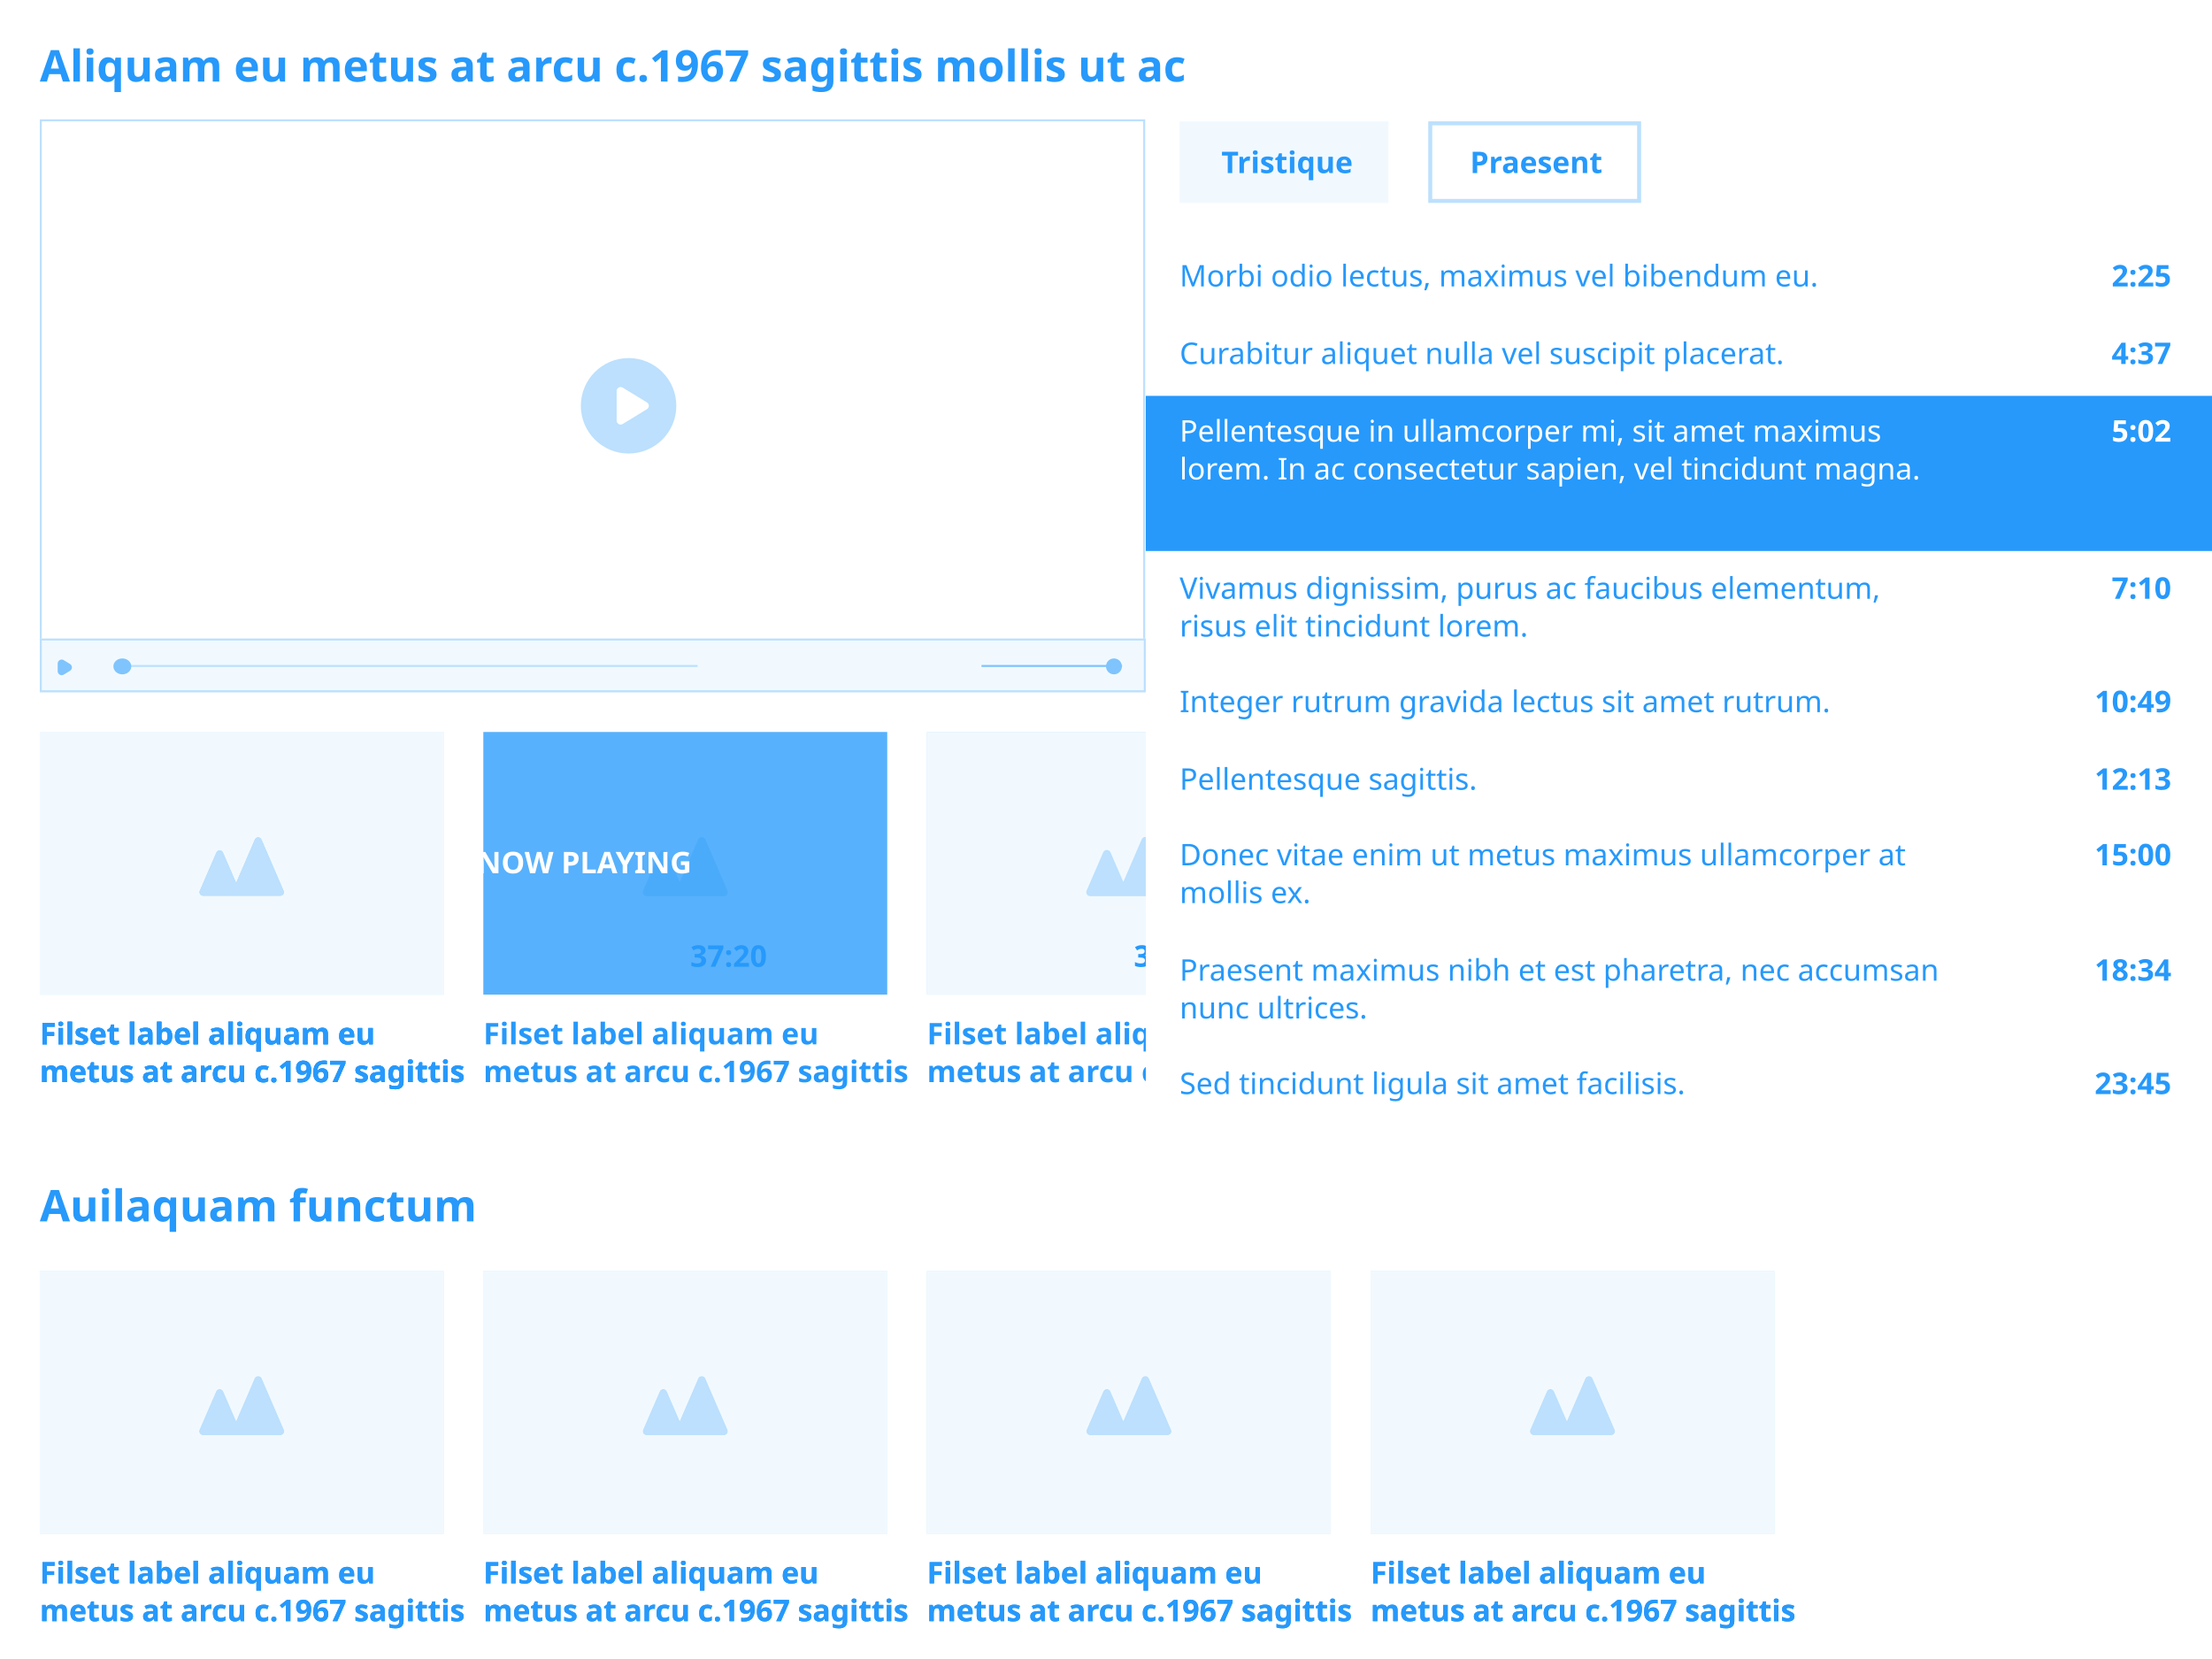
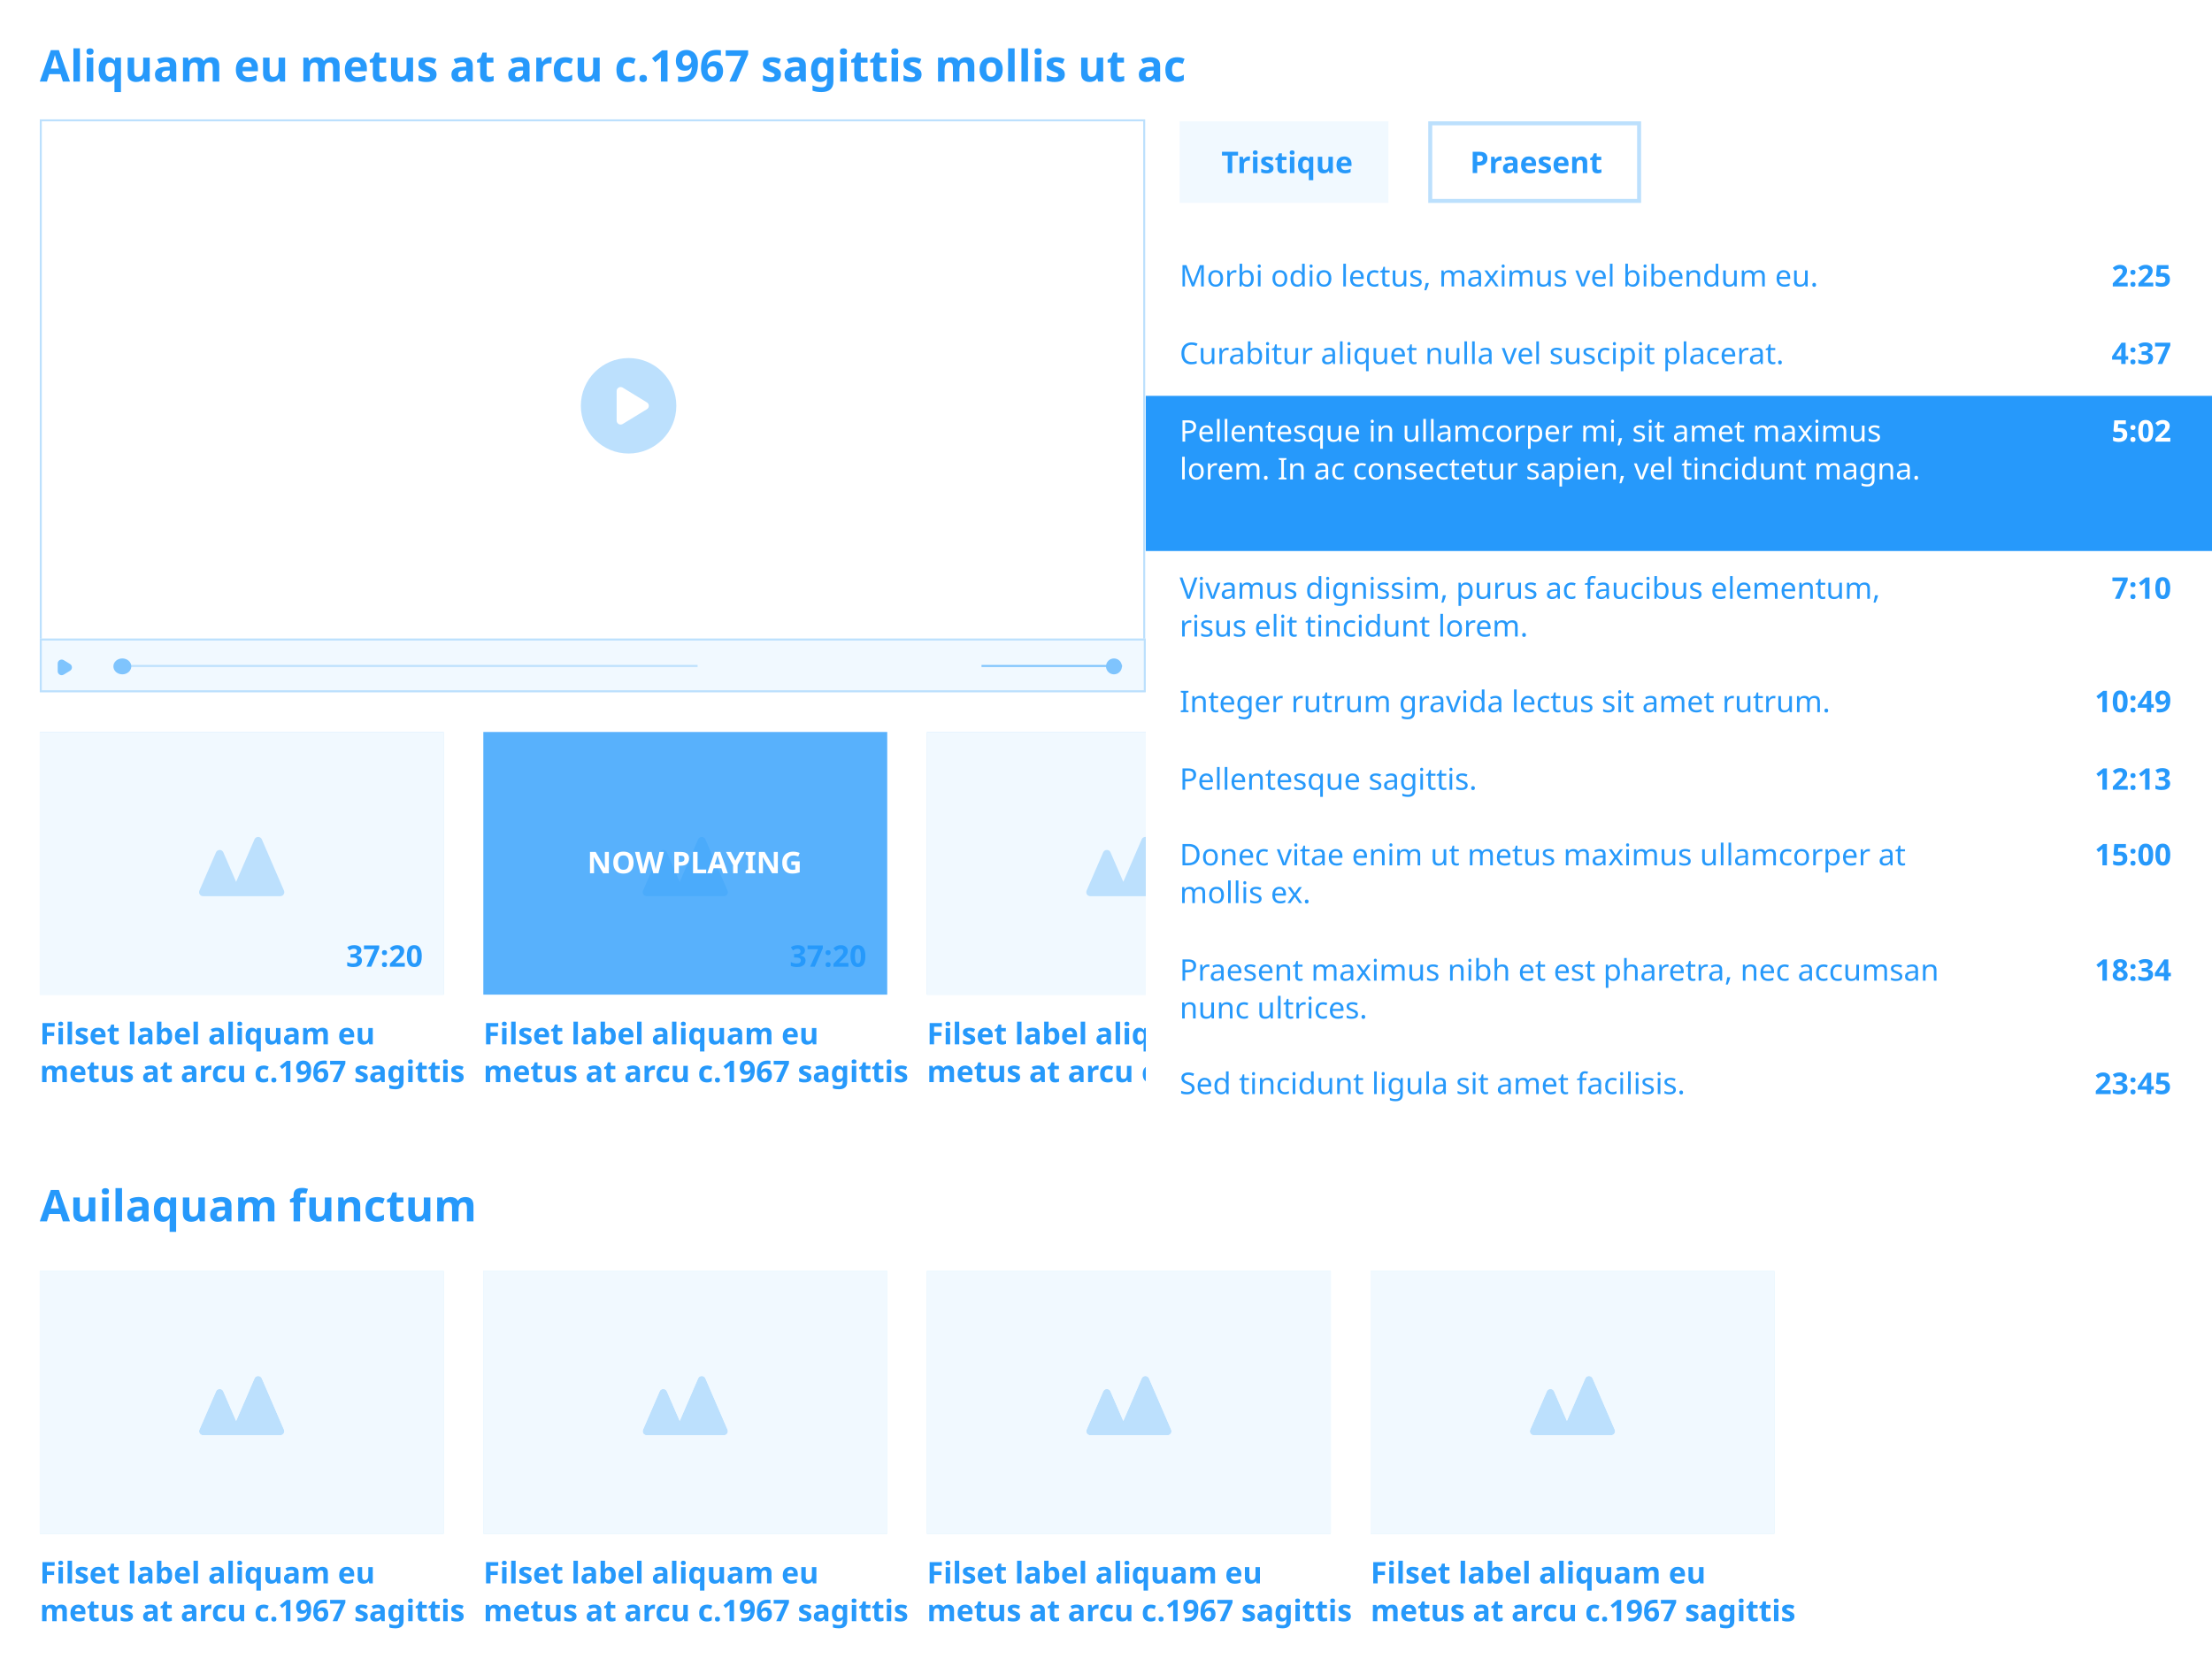
<svg xmlns="http://www.w3.org/2000/svg" width="1112" height="834" viewBox="0 0 1112 834">
  <defs>
    <style>.a,.m,.p{fill:none;}.b{clip-path:url(#d);}.c{clip-path:url(#a);}.d,.l{fill:#bce0fd;}.e,.k{fill:#f1f9ff;}.f,.o,.q,.s{fill:#2699fb;}.f,.h,.q,.r{font-size:15px;}.f,.h,.s{font-family:AkkuratPro-Bold, Akkurat Pro;font-weight:700;}.g{fill:rgba(38,153,251,0.75);}.h,.i,.j,.r{fill:#fff;}.k,.l,.p{stroke:#bce0fd;}.m{stroke:#7fc4fd;}.n{fill:#7fc4fd;}.p{stroke-width:2px;}.q,.r{font-family:AkkuratPro-Regular, Akkurat Pro;}.s{font-size:22px;}.t,.u{stroke:none;}.u{fill:#bce0fd;}</style>
    <clipPath id="a">
      <rect class="a" width="888" height="180" />
    </clipPath>
    <clipPath id="d">
      <rect width="1112" height="834" />
    </clipPath>
  </defs>
  <g id="c" class="b">
    <rect class="i" width="1112" height="834" />
    <g transform="translate(-8081 -5451)">
      <g class="c" transform="translate(8101 5819)">
        <g transform="translate(-8101 -5819)">
          <rect class="d" width="203" height="132" transform="translate(8101 5819)" />
          <g transform="translate(8101 5819)">
            <path class="e" d="M203,132H0V0H203V132ZM90.432,59.277a1.974,1.974,0,0,0-1.835,1.2L80.249,79.722a2,2,0,0,0,1.834,2.8h38.839a2,2,0,0,0,1.836-2.794L111.617,53.936a2,2,0,0,0-3.672,0L98.706,75.322,92.267,60.481A1.974,1.974,0,0,0,90.432,59.277Z" transform="translate(0)" />
          </g>
-           <text class="f" transform="translate(8244 5922)">
-             <tspan x="-39.015" y="15">37:20</tspan>
+           <text class="f" transform="translate(8294 5937)">
+             <tspan x="-39.015" y="0">37:20</tspan>
          </text>
          <text class="f" transform="translate(8101 5961)">
            <tspan x="0" y="15">Filset label aliquam eu </tspan>
            <tspan x="0" y="34">metus at arcu c.1967 sagittis </tspan>
          </text>
        </g>
        <g transform="translate(-7878 -5819)">
          <rect class="d" width="203" height="132" transform="translate(8101 5819)" />
          <g transform="translate(8101 5819)">
            <path class="e" d="M203,132H0V0H203V132ZM90.432,59.277a1.974,1.974,0,0,0-1.835,1.2L80.249,79.722a2,2,0,0,0,1.834,2.8h38.839a2,2,0,0,0,1.836-2.794L111.617,53.936a2,2,0,0,0-3.672,0L98.706,75.322,92.267,60.481A1.974,1.974,0,0,0,90.432,59.277Z" transform="translate(0)" />
          </g>
-           <text class="f" transform="translate(8244 5922)">
-             <tspan x="-39.015" y="15">37:20</tspan>
+           <text class="f" transform="translate(8294 5937)">
+             <tspan x="-39.015" y="0">37:20</tspan>
          </text>
          <text class="f" transform="translate(8101 5961)">
            <tspan x="0" y="15">Filset label aliquam eu </tspan>
            <tspan x="0" y="34">metus at arcu c.1967 sagittis </tspan>
          </text>
        </g>
        <g transform="translate(-7655 -5819)">
          <rect class="d" width="203" height="132" transform="translate(8101 5819)" />
          <g transform="translate(8101 5819)">
            <path class="e" d="M203,132H0V0H203V132ZM90.432,59.277a1.974,1.974,0,0,0-1.835,1.2L80.249,79.722a2,2,0,0,0,1.834,2.8h38.839a2,2,0,0,0,1.836-2.794L111.617,53.936a2,2,0,0,0-3.672,0L98.706,75.322,92.267,60.481A1.974,1.974,0,0,0,90.432,59.277Z" transform="translate(0)" />
          </g>
-           <text class="f" transform="translate(8244 5922)">
-             <tspan x="-39.015" y="15">37:20</tspan>
+           <text class="f" transform="translate(8294 5937)">
+             <tspan x="-39.015" y="0">37:20</tspan>
          </text>
          <text class="f" transform="translate(8101 5961)">
            <tspan x="0" y="15">Filset label aliquam eu </tspan>
            <tspan x="0" y="34">metus at arcu c.1967 sagittis </tspan>
          </text>
        </g>
        <g transform="translate(-7432 -5819)">
          <rect class="d" width="203" height="132" transform="translate(8101 5819)" />
          <g transform="translate(8101 5819)">
            <path class="e" d="M203,132H0V0H203V132ZM90.432,59.277a1.974,1.974,0,0,0-1.835,1.2L80.249,79.722a2,2,0,0,0,1.834,2.8h38.839a2,2,0,0,0,1.836-2.794L111.617,53.936a2,2,0,0,0-3.672,0L98.706,75.322,92.267,60.481A1.974,1.974,0,0,0,90.432,59.277Z" transform="translate(0)" />
          </g>
-           <text class="f" transform="translate(8244 5922)">
-             <tspan x="-39.015" y="15">37:20</tspan>
+           <text class="f" transform="translate(8294 5937)">
+             <tspan x="-39.015" y="0">37:20</tspan>
          </text>
          <text class="f" transform="translate(8101 5961)">
            <tspan x="0" y="15">Filset label aliquam eu </tspan>
            <tspan x="0" y="34">metus at arcu c.1967 sagittis </tspan>
          </text>
        </g>
      </g>
      <g transform="translate(223)">
        <rect class="g" width="203" height="132" transform="translate(8101 5819)" />
-         <text class="h" transform="translate(8147 5875)">
-           <tspan x="-49.253" y="15">NOW PLAYING</tspan>
+         <text class="h" transform="translate(8202.5 5890)">
+           <tspan x="-49.253" y="0">NOW PLAYING</tspan>
        </text>
      </g>
    </g>
    <rect class="i" width="546" height="492" transform="translate(576 60)" />
    <g transform="translate(-124 -13)">
      <g class="j" transform="translate(144 73)">
        <path class="t" d="M 555.202 287.417 L 0.5 287.417 L 0.5 0.5 L 555.202 0.5 L 555.202 287.417 Z" />
        <path class="u" d="M 1 1 L 1 286.917 L 554.702 286.917 L 554.702 1 L 1 1 M -6.103515625e-05 3.0517578125e-05 L 555.702 3.0517578125e-05 L 555.702 287.917 L -6.103515625e-05 287.917 L -6.103515625e-05 3.0517578125e-05 Z" />
      </g>
      <circle class="d" cx="24" cy="24" r="24" transform="translate(416 193)" />
      <path class="i" d="M9.293,2.793a2,2,0,0,1,3.413,0L20.14,14.957A2,2,0,0,1,18.434,18H3.566A2,2,0,0,1,1.86,14.957Z" transform="translate(452 206) rotate(90)" />
      <g class="k" transform="translate(144 334)">
        <rect class="t" width="556" height="27" />
        <rect class="a" x="0.5" y="0.5" width="555" height="26" />
      </g>
      <path class="l" d="M0,0H289.39" transform="translate(185.302 347.786)" />
      <g transform="translate(617.416 343.562)">
        <line class="m" x2="70.666" transform="translate(0 4.225)" />
        <circle class="n" cx="4" cy="4" r="4" transform="translate(62.584 0.438)" />
      </g>
      <ellipse class="n" cx="4.5" cy="4" rx="4.5" ry="4" transform="translate(181 344)" />
      <path class="n" d="M3.793,2.793a2,2,0,0,1,3.413,0L9.14,5.957A2,2,0,0,1,7.434,9H3.566A2,2,0,0,1,1.86,5.957Z" transform="translate(162 343) rotate(90)" />
    </g>
    <rect class="o" width="546" height="78" transform="translate(576 199)" />
    <rect class="e" width="105" height="41" transform="translate(593 61)" />
    <g class="p" transform="translate(718 61)">
      <rect class="t" width="107" height="41" />
      <rect class="a" x="1" y="1" width="105" height="39" />
    </g>
    <text class="f" transform="translate(614 87)">
      <tspan x="0" y="0">Tristique</tspan>
    </text>
    <text class="q" transform="translate(593 129)">
      <tspan x="0" y="15">Morbi odio lectus, maximus vel bibendum eu.</tspan>
    </text>
    <text class="f" transform="translate(710 129)">
      <tspan x="351.535" y="15">2:25</tspan>
    </text>
    <text class="q" transform="translate(593 168)">
      <tspan x="0" y="15">Curabitur aliquet nulla vel suscipit placerat. </tspan>
    </text>
    <text class="r" transform="translate(593 207)">
      <tspan x="0" y="15">Pellentesque in ullamcorper mi, sit amet maximus </tspan>
      <tspan x="0" y="34">lorem. In ac consectetur sapien, vel tincidunt magna.</tspan>
    </text>
    <text class="q" transform="translate(593 286)">
      <tspan x="0" y="15">Vivamus dignissim, purus ac faucibus elementum, </tspan>
      <tspan x="0" y="34">risus elit tincidunt lorem.</tspan>
    </text>
    <text class="q" transform="translate(593 343)">
      <tspan x="0" y="15">Integer rutrum gravida lectus sit amet rutrum. </tspan>
    </text>
    <text class="f" transform="translate(710 168)">
      <tspan x="351.535" y="15">4:37</tspan>
    </text>
    <text class="h" transform="translate(710 207)">
      <tspan x="351.535" y="15">5:02</tspan>
    </text>
    <text class="f" transform="translate(710 286)">
      <tspan x="351.535" y="15">7:10</tspan>
    </text>
    <text class="f" transform="translate(710 343)">
      <tspan x="342.985" y="15">10:49</tspan>
    </text>
    <text class="f" transform="translate(739 87)">
      <tspan x="0" y="0">Praesent</tspan>
    </text>
    <text class="q" transform="translate(593 382)">
      <tspan x="0" y="15">Pellentesque sagittis.</tspan>
    </text>
    <text class="q" transform="translate(593 420)">
      <tspan x="0" y="15">Donec vitae enim ut metus maximus ullamcorper at </tspan>
      <tspan x="0" y="34">mollis ex.</tspan>
    </text>
    <text class="q" transform="translate(593 478)">
      <tspan x="0" y="15">Praesent maximus nibh et est pharetra, nec accumsan </tspan>
      <tspan x="0" y="34">nunc ultrices. </tspan>
    </text>
    <text class="q" transform="translate(593 535)">
      <tspan x="0" y="15">Sed tincidunt ligula sit amet facilisis.</tspan>
    </text>
    <text class="f" transform="translate(710 382)">
      <tspan x="342.985" y="15">12:13</tspan>
    </text>
    <text class="f" transform="translate(710 420)">
      <tspan x="342.985" y="15">15:00</tspan>
    </text>
    <text class="f" transform="translate(710 478)">
      <tspan x="342.985" y="15">18:34</tspan>
    </text>
    <text class="f" transform="translate(710 535)">
      <tspan x="342.985" y="15">23:45</tspan>
    </text>
    <text class="s" transform="translate(20 41)">
      <tspan x="0" y="0">Aliquam eu metus at arcu c.1967 sagittis mollis ut ac</tspan>
    </text>
    <text class="s" transform="translate(20 614)">
      <tspan x="0" y="0">Auilaquam functum</tspan>
    </text>
-     <g transform="translate(20 368)">
-       <path class="e" d="M203,132H0V0H203V132ZM90.432,59.277a1.974,1.974,0,0,0-1.835,1.2L80.249,79.722a2,2,0,0,0,1.834,2.8h38.839a2,2,0,0,0,1.836-2.794L111.617,53.936a2,2,0,0,0-3.672,0L98.706,75.322,92.267,60.481A1.974,1.974,0,0,0,90.432,59.277Z" transform="translate(0)" />
-     </g>
-     <text class="f" transform="translate(20 510)">
-       <tspan x="0" y="15">Filset label aliquam eu </tspan>
-       <tspan x="0" y="34">metus at arcu c.1967 sagittis </tspan>
-     </text>
-     <g transform="translate(20 368)">
-       <path class="e" d="M203,132H0V0H203V132ZM90.432,59.277a1.974,1.974,0,0,0-1.835,1.2L80.249,79.722a2,2,0,0,0,1.834,2.8h38.839a2,2,0,0,0,1.836-2.794L111.617,53.936a2,2,0,0,0-3.672,0L98.706,75.322,92.267,60.481A1.974,1.974,0,0,0,90.432,59.277Z" transform="translate(0)" />
-     </g>
-     <text class="f" transform="translate(20 510)">
-       <tspan x="0" y="15">Filset label aliquam eu </tspan>
-       <tspan x="0" y="34">metus at arcu c.1967 sagittis </tspan>
-     </text>
    <g class="c" transform="translate(20 639)">
      <g transform="translate(-8729 -5787)">
        <rect class="d" width="203" height="132" transform="translate(8729 5787)" />
        <g transform="translate(8729 5787)">
          <path class="e" d="M203,132H0V0H203V132ZM90.432,59.277a1.974,1.974,0,0,0-1.835,1.2L80.249,79.722a2,2,0,0,0,1.834,2.8h38.839a2,2,0,0,0,1.836-2.794L111.617,53.936a2,2,0,0,0-3.672,0L98.706,75.322,92.267,60.481A1.974,1.974,0,0,0,90.432,59.277Z" transform="translate(0)" />
        </g>
        <text class="f" transform="translate(8729 5929)">
          <tspan x="0" y="15">Filset label aliquam eu </tspan>
          <tspan x="0" y="34">metus at arcu c.1967 sagittis </tspan>
        </text>
        <g transform="translate(8729 5787)">
          <path class="e" d="M203,132H0V0H203V132ZM90.432,59.277a1.974,1.974,0,0,0-1.835,1.2L80.249,79.722a2,2,0,0,0,1.834,2.8h38.839a2,2,0,0,0,1.836-2.794L111.617,53.936a2,2,0,0,0-3.672,0L98.706,75.322,92.267,60.481A1.974,1.974,0,0,0,90.432,59.277Z" transform="translate(0)" />
        </g>
-         <text class="f" transform="translate(8729 5929)">
-           <tspan x="0" y="15">Filset label aliquam eu </tspan>
-           <tspan x="0" y="34">metus at arcu c.1967 sagittis </tspan>
-         </text>
      </g>
      <g transform="translate(-8506 -5787)">
        <rect class="d" width="203" height="132" transform="translate(8729 5787)" />
        <g transform="translate(8729 5787)">
          <path class="e" d="M203,132H0V0H203V132ZM90.432,59.277a1.974,1.974,0,0,0-1.835,1.2L80.249,79.722a2,2,0,0,0,1.834,2.8h38.839a2,2,0,0,0,1.836-2.794L111.617,53.936a2,2,0,0,0-3.672,0L98.706,75.322,92.267,60.481A1.974,1.974,0,0,0,90.432,59.277Z" transform="translate(0)" />
        </g>
        <text class="f" transform="translate(8729 5929)">
          <tspan x="0" y="15">Filset label aliquam eu </tspan>
          <tspan x="0" y="34">metus at arcu c.1967 sagittis </tspan>
        </text>
        <g transform="translate(8729 5787)">
          <path class="e" d="M203,132H0V0H203V132ZM90.432,59.277a1.974,1.974,0,0,0-1.835,1.2L80.249,79.722a2,2,0,0,0,1.834,2.8h38.839a2,2,0,0,0,1.836-2.794L111.617,53.936a2,2,0,0,0-3.672,0L98.706,75.322,92.267,60.481A1.974,1.974,0,0,0,90.432,59.277Z" transform="translate(0)" />
        </g>
-         <text class="f" transform="translate(8729 5929)">
-           <tspan x="0" y="15">Filset label aliquam eu </tspan>
-           <tspan x="0" y="34">metus at arcu c.1967 sagittis </tspan>
-         </text>
      </g>
      <g transform="translate(-8283 -5787)">
        <rect class="d" width="203" height="132" transform="translate(8729 5787)" />
        <g transform="translate(8729 5787)">
          <path class="e" d="M203,132H0V0H203V132ZM90.432,59.277a1.974,1.974,0,0,0-1.835,1.2L80.249,79.722a2,2,0,0,0,1.834,2.8h38.839a2,2,0,0,0,1.836-2.794L111.617,53.936a2,2,0,0,0-3.672,0L98.706,75.322,92.267,60.481A1.974,1.974,0,0,0,90.432,59.277Z" transform="translate(0)" />
        </g>
        <text class="f" transform="translate(8729 5929)">
          <tspan x="0" y="15">Filset label aliquam eu </tspan>
          <tspan x="0" y="34">metus at arcu c.1967 sagittis </tspan>
        </text>
        <g transform="translate(8729 5787)">
          <path class="e" d="M203,132H0V0H203V132ZM90.432,59.277a1.974,1.974,0,0,0-1.835,1.2L80.249,79.722a2,2,0,0,0,1.834,2.8h38.839a2,2,0,0,0,1.836-2.794L111.617,53.936a2,2,0,0,0-3.672,0L98.706,75.322,92.267,60.481A1.974,1.974,0,0,0,90.432,59.277Z" transform="translate(0)" />
        </g>
-         <text class="f" transform="translate(8729 5929)">
-           <tspan x="0" y="15">Filset label aliquam eu </tspan>
-           <tspan x="0" y="34">metus at arcu c.1967 sagittis </tspan>
-         </text>
      </g>
      <g transform="translate(-8060 -5787)">
        <rect class="d" width="203" height="132" transform="translate(8729 5787)" />
        <g transform="translate(8729 5787)">
          <path class="e" d="M203,132H0V0H203V132ZM90.432,59.277a1.974,1.974,0,0,0-1.835,1.2L80.249,79.722a2,2,0,0,0,1.834,2.8h38.839a2,2,0,0,0,1.836-2.794L111.617,53.936a2,2,0,0,0-3.672,0L98.706,75.322,92.267,60.481A1.974,1.974,0,0,0,90.432,59.277Z" transform="translate(0)" />
        </g>
        <text class="f" transform="translate(8729 5929)">
          <tspan x="0" y="15">Filset label aliquam eu </tspan>
          <tspan x="0" y="34">metus at arcu c.1967 sagittis </tspan>
        </text>
        <g transform="translate(8729 5787)">
          <path class="e" d="M203,132H0V0H203V132ZM90.432,59.277a1.974,1.974,0,0,0-1.835,1.2L80.249,79.722a2,2,0,0,0,1.834,2.8h38.839a2,2,0,0,0,1.836-2.794L111.617,53.936a2,2,0,0,0-3.672,0L98.706,75.322,92.267,60.481A1.974,1.974,0,0,0,90.432,59.277Z" transform="translate(0)" />
        </g>
-         <text class="f" transform="translate(8729 5929)">
-           <tspan x="0" y="15">Filset label aliquam eu </tspan>
-           <tspan x="0" y="34">metus at arcu c.1967 sagittis </tspan>
-         </text>
      </g>
    </g>
  </g>
</svg>
